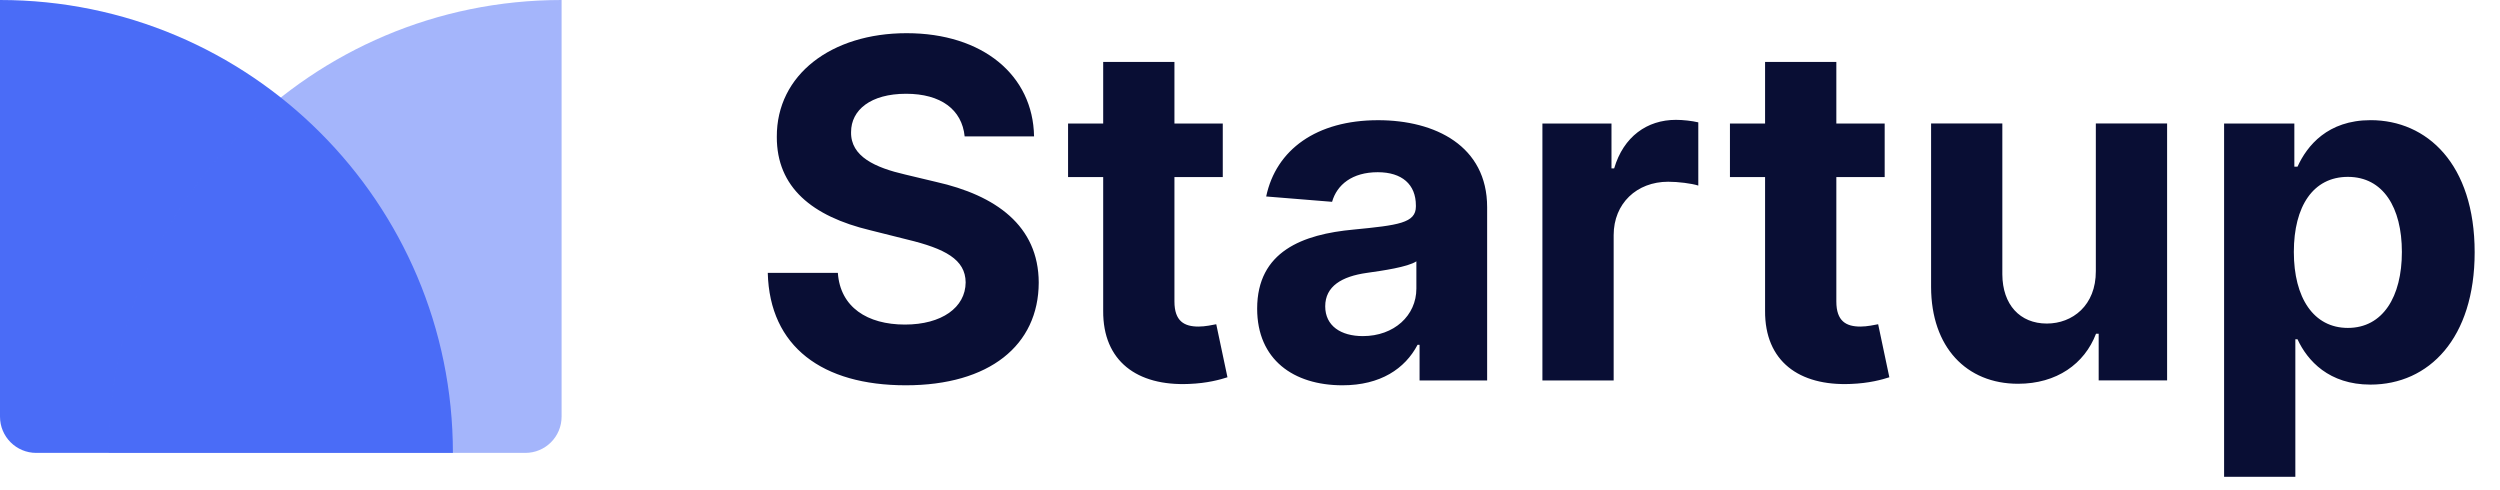
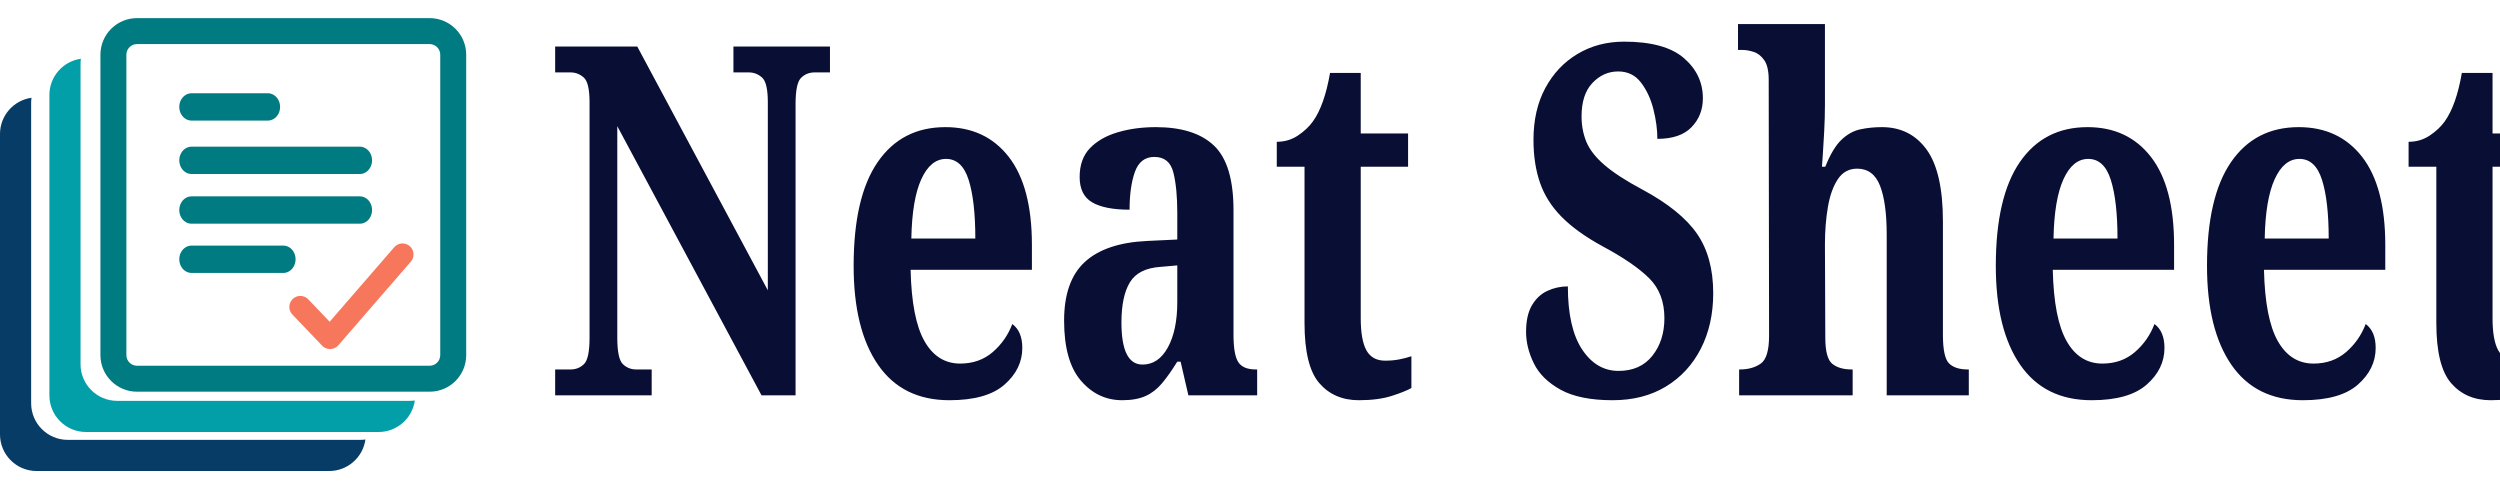
- <svg xmlns="http://www.w3.org/2000/svg" fill="none" height="27" viewBox="0 0 138 27" width="138">
-   <path d="m53.248 7.529h3.832c-.055-3.37-2.825-5.697-7.035-5.697-4.146 0-7.183 2.29-7.165 5.724-.009 2.788 1.957 4.386 5.152 5.152l2.059.517c2.059.498 3.204 1.089 3.213 2.364-.009 1.385-1.32 2.327-3.352 2.327-2.077 0-3.573-.96-3.702-2.853h-3.869c.102 4.09 3.028 6.205 7.617 6.205 4.616 0 7.331-2.207 7.34-5.669-.009-3.148-2.382-4.82-5.669-5.558l-1.699-.406c-1.643-.379-3.019-.988-2.991-2.345 0-1.219 1.08-2.114 3.038-2.114 1.911 0 3.084.868 3.232 2.354zm14.249-.711h-2.668v-3.398h-3.933v3.398h-1.939v2.955h1.939v7.386c-.018 2.779 1.874 4.155 4.727 4.035 1.016-.037 1.736-.24 2.133-.369l-.619-2.927c-.194.037-.609.129-.979.129-.785 0-1.329-.295-1.329-1.385v-6.869h2.668zm6.606 14.45c2.096 0 3.453-.914 4.146-2.234h.111v1.967h3.73v-9.565c0-3.379-2.862-4.801-6.02-4.801-3.398 0-5.632 1.625-6.177 4.21l3.638.295c.268-.942 1.108-1.634 2.521-1.634 1.339 0 2.105.674 2.105 1.837v.055c0 .914-.97 1.034-3.435 1.274-2.807.259-5.327 1.2-5.327 4.367 0 2.807 2.003 4.229 4.709 4.229zm1.126-2.715c-1.21 0-2.077-.563-2.077-1.643 0-1.108.914-1.653 2.299-1.847.859-.12 2.262-.323 2.733-.637v1.505c0 1.486-1.228 2.622-2.955 2.622zm9.912 2.447h3.933v-8.023c0-1.745 1.274-2.945 3.01-2.945.545 0 1.293.092 1.662.212v-3.49c-.351-.083-.84-.138-1.237-.138-1.588 0-2.89.923-3.407 2.678h-.148v-2.474h-3.813zm18.893-14.182h-2.668v-3.398h-3.934v3.398h-1.939v2.955h1.939v7.386c-.018 2.779 1.874 4.155 4.728 4.035 1.015-.037 1.735-.24 2.132-.369l-.618-2.927c-.194.037-.61.129-.979.129-.785 0-1.329-.295-1.329-1.385v-6.869h2.668zm11.656 8.143c.01 1.902-1.292 2.899-2.705 2.899-1.486 0-2.447-1.043-2.456-2.715v-8.328h-3.933v9.03c.009 3.315 1.948 5.337 4.801 5.337 2.133 0 3.666-1.099 4.303-2.761h.147v2.576h3.777v-14.182h-3.934zm7.08 11.357h3.933v-7.59h.12c.545 1.182 1.736 2.502 4.026 2.502 3.231 0 5.752-2.558 5.752-7.303 0-4.875-2.632-7.294-5.743-7.294-2.373 0-3.509 1.413-4.035 2.567h-.175v-2.382h-3.878zm3.85-12.409c0-2.53 1.071-4.146 2.982-4.146 1.948 0 2.982 1.69 2.982 4.146 0 2.474-1.052 4.192-2.982 4.192-1.893 0-2.982-1.662-2.982-4.192z" fill="#090e34" />
-   <g fill="#4a6cf7">
-     <path d="m0 0c13.807 0 25 11.193 25 25h-23c-1.105 0-2-.895-2-2z" />
-     <path d="m6 25c0-13.807 11.193-25 25-25v23c0 1.105-.895 2-2 2z" opacity=".5" />
+ <svg xmlns="http://www.w3.org/2000/svg" width="100%" height="100%" viewBox="0 0 138 27" version="1.1" xml:space="preserve" style="fill-rule:evenodd;clip-rule:evenodd;stroke-linecap:round;stroke-linejoin:round;stroke-miterlimit:1.5;">
+   <g transform="matrix(0.05732,0,0,0.05732,-76.76026,-7.681506)">
+     <g transform="matrix(1.0181,0,0,1.039819,-30.34653,-72.2692)">
+       <path d="M1690.807,605.426C1688.466,621.901 1674.005,634.601 1656.539,634.601L1379.745,634.601C1360.649,634.601 1345.146,619.422 1345.146,600.725L1345.146,322.486C1345.146,305.384 1358.117,291.225 1374.943,288.933C1374.725,290.47 1374.612,292.039 1374.612,293.634L1374.612,571.874C1374.612,590.571 1390.116,605.75 1409.211,605.75L1686.005,605.75C1687.634,605.75 1689.237,605.64 1690.807,605.426Z" style="fill:rgb(6,60,101);" />
+     </g>
+     <g transform="matrix(1.0181,0,0,1.039819,17.22729,-109.843)">
+       <path d="M1690.807,605.426C1688.466,621.901 1674.005,634.601 1656.539,634.601L1379.745,634.601C1360.649,634.601 1345.146,619.422 1345.146,600.725L1345.146,322.486C1345.146,305.384 1358.117,291.225 1374.943,288.933C1374.725,290.47 1374.612,292.039 1374.612,293.634L1374.612,571.874C1374.612,590.571 1390.116,605.75 1409.211,605.75L1686.005,605.75C1687.634,605.75 1689.237,605.64 1690.807,605.426Z" style="fill:rgb(2,159,169);" />
+     </g>
+     <g transform="matrix(1.0181,0,0,1.039819,66.36669,-148.6453)">
+       <path d="M1691.138,322.486L1691.138,600.725C1691.138,619.422 1675.634,634.601 1656.539,634.601L1379.745,634.601C1360.649,634.601 1345.146,619.422 1345.146,600.725L1345.146,322.486C1345.146,303.789 1360.649,288.609 1379.745,288.609L1656.539,288.609C1675.634,288.609 1691.138,303.789 1691.138,322.486ZM1666.582,322.485C1666.582,317.058 1662.082,312.652 1656.539,312.652L1379.745,312.652C1374.202,312.652 1369.701,317.058 1369.701,322.486L1369.701,600.725C1369.701,606.152 1374.202,610.559 1379.745,610.559L1656.539,610.559C1662.082,610.559 1666.582,606.152 1666.582,600.725L1666.582,322.485Z" style="fill:rgb(1,123,130);" />
+     </g>
+     <g transform="matrix(0.896327,0,0,1,165.5741,-60)">
+       <path d="M1515.104,296.97L1597.082,296.97" style="fill:none;stroke:rgb(1,123,130);stroke-width:26.33px;" />
+     </g>
+     <g transform="matrix(1.976708,0,0,2.205342,-1471.315,-366.5101)">
+       <path d="M1515.104,296.97L1597.082,296.97" style="fill:none;stroke:rgb(1,123,130);stroke-width:11.94px;" />
+     </g>
+     <g transform="matrix(1.976708,0,0,2.205342,-1471.315,-318.6483)">
+       <path d="M1515.104,296.97L1597.082,296.97" style="fill:none;stroke:rgb(1,123,130);stroke-width:11.94px;" />
+     </g>
+     <g transform="matrix(1.078137,0,0,1.202839,-109.8869,26.47977)">
+       <path d="M1515.104,296.97L1597.082,296.97" style="fill:none;stroke:rgb(1,123,130);stroke-width:21.89px;" />
+     </g>
+     <g transform="matrix(1,0,0,1,0,-60)">
+       <path d="M1628.381,489.592L1657.008,519.561L1726.788,439.046" style="fill:none;stroke:rgb(247,119,92);stroke-width:21.18px;" />
+     </g>
+   </g>
+   <g transform="matrix(0.07206,0,0,0.09518,12.87691,-29.52666)">
+     <g transform="matrix(283.3333,0,0,283.3333,1747.716,539.5005)">
+         </g>
+     <text x="238.633px" y="539.5px" style="font-family:'Cambria-Bold', 'Cambria', serif;font-weight:700;font-size:283.333px;fill:rgb(9,14,52);">Neat Sheets</text>
  </g>
</svg>
